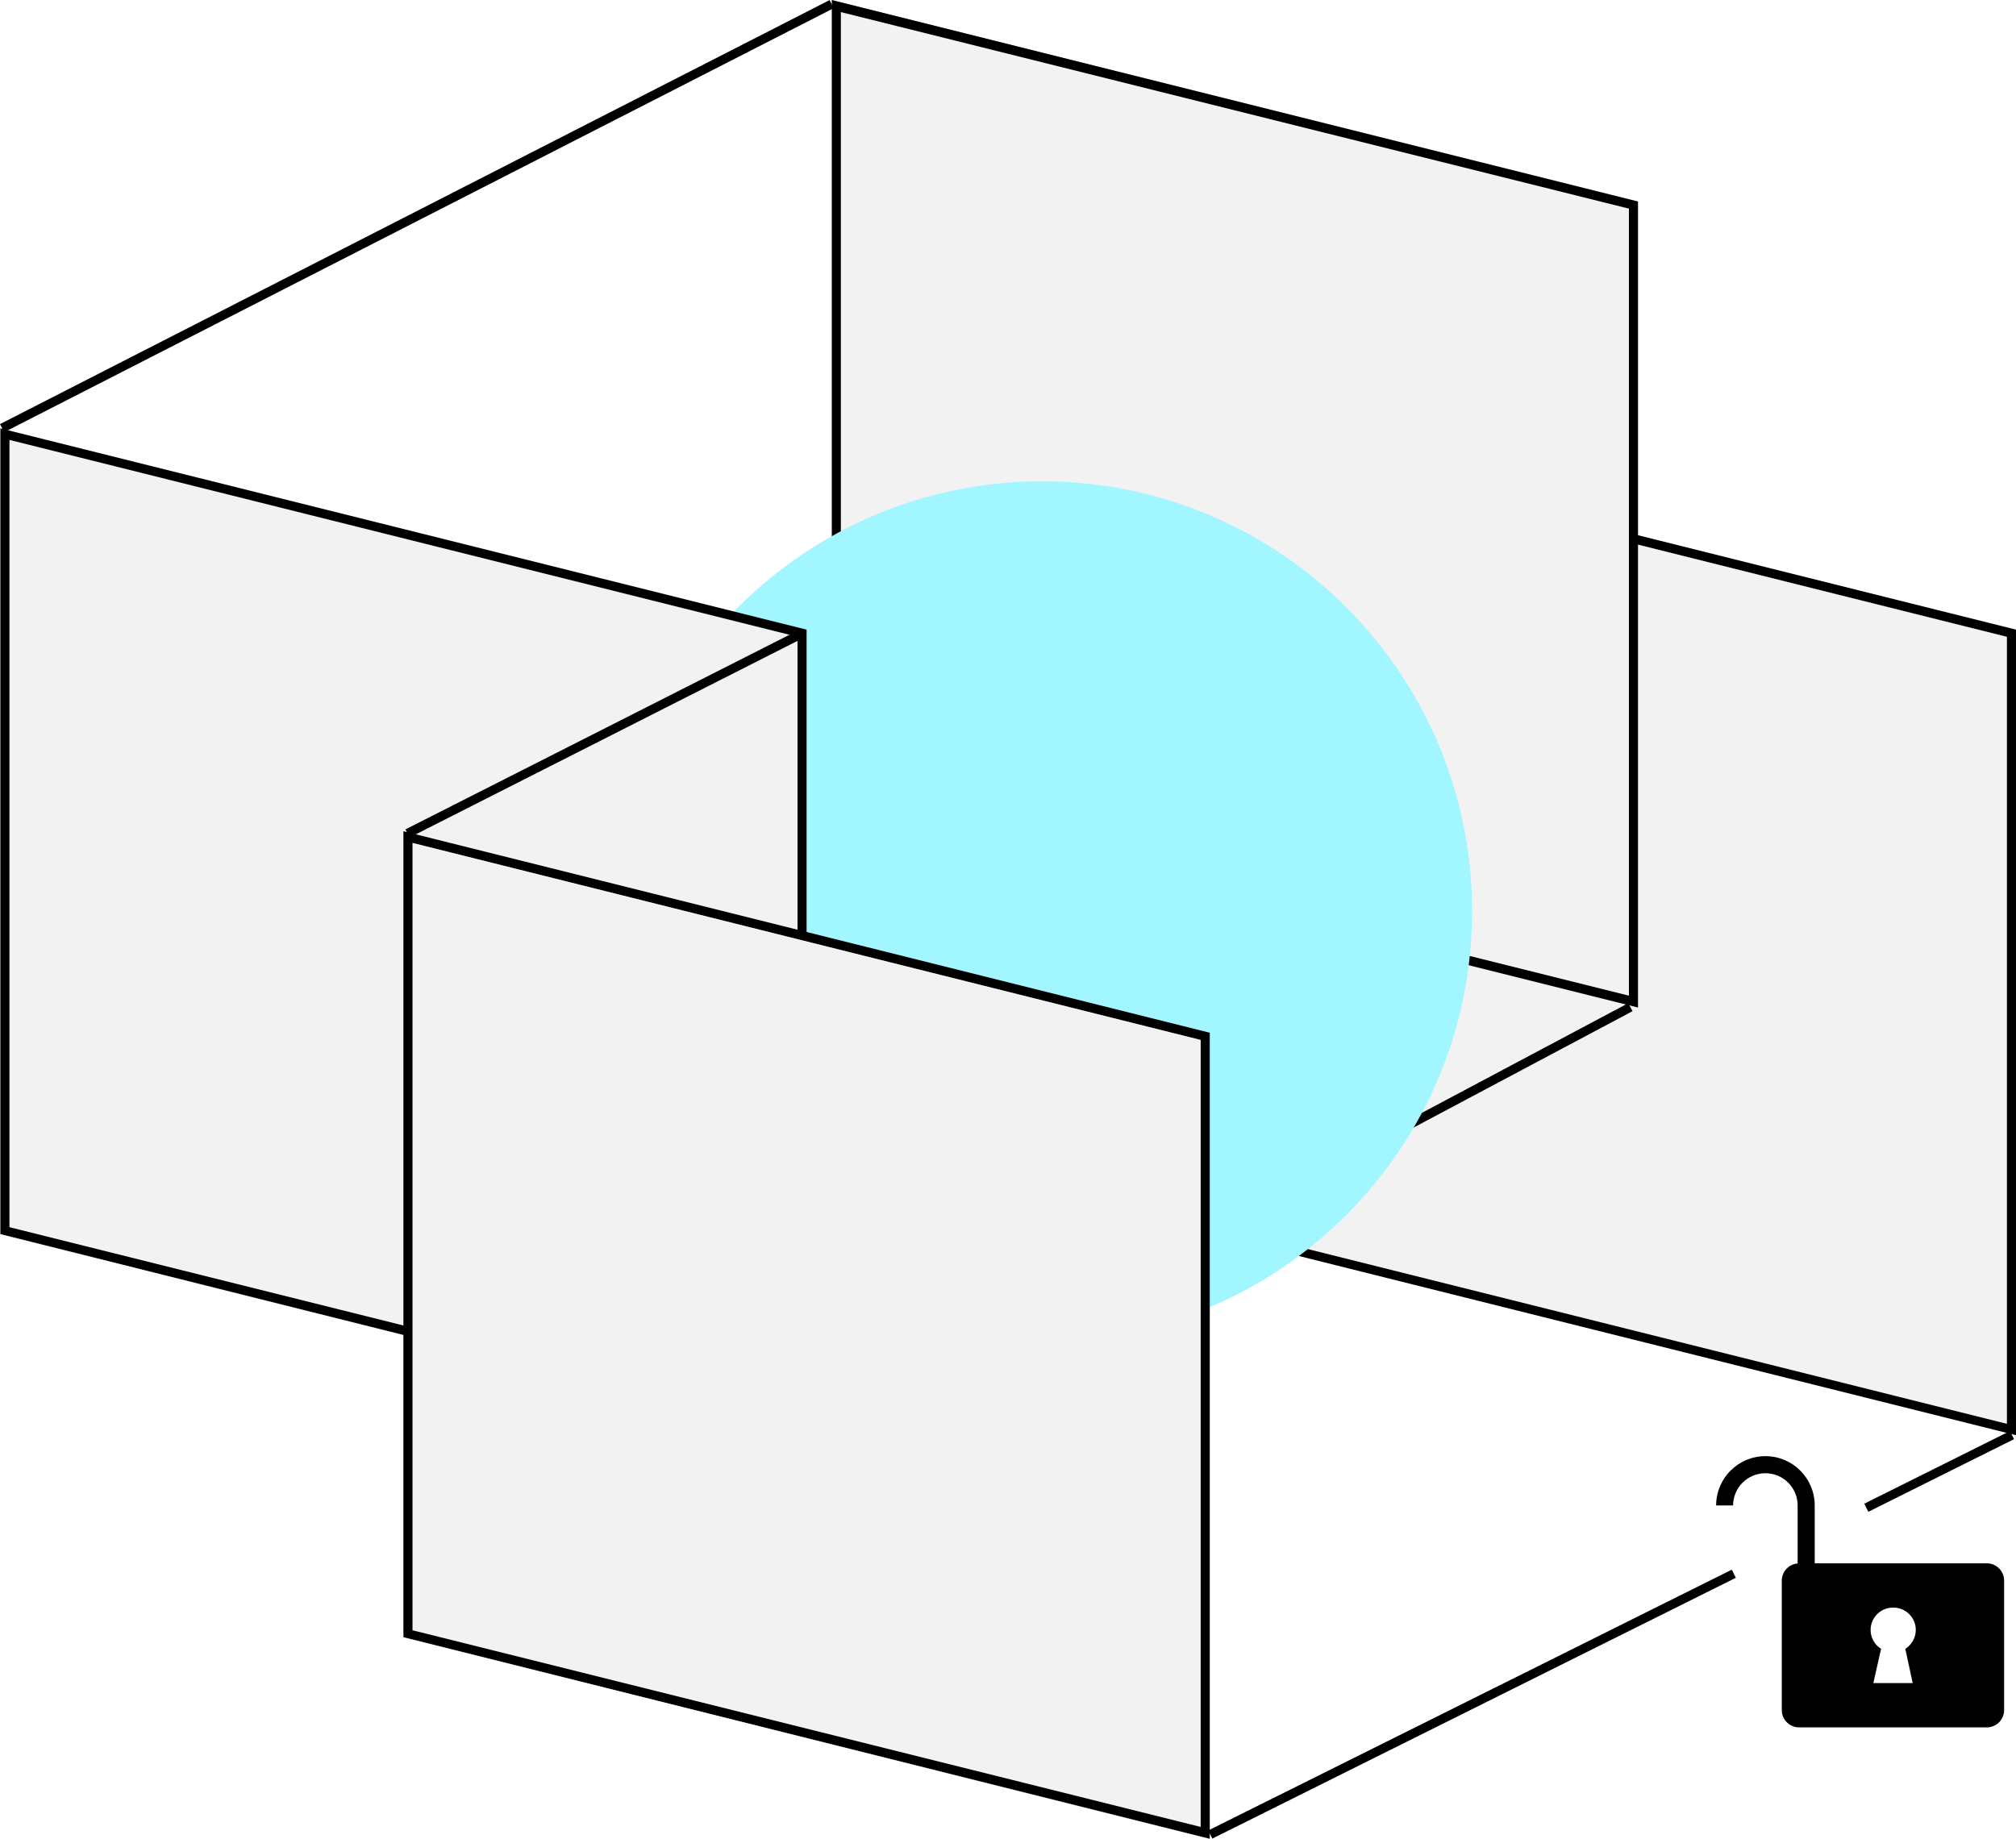
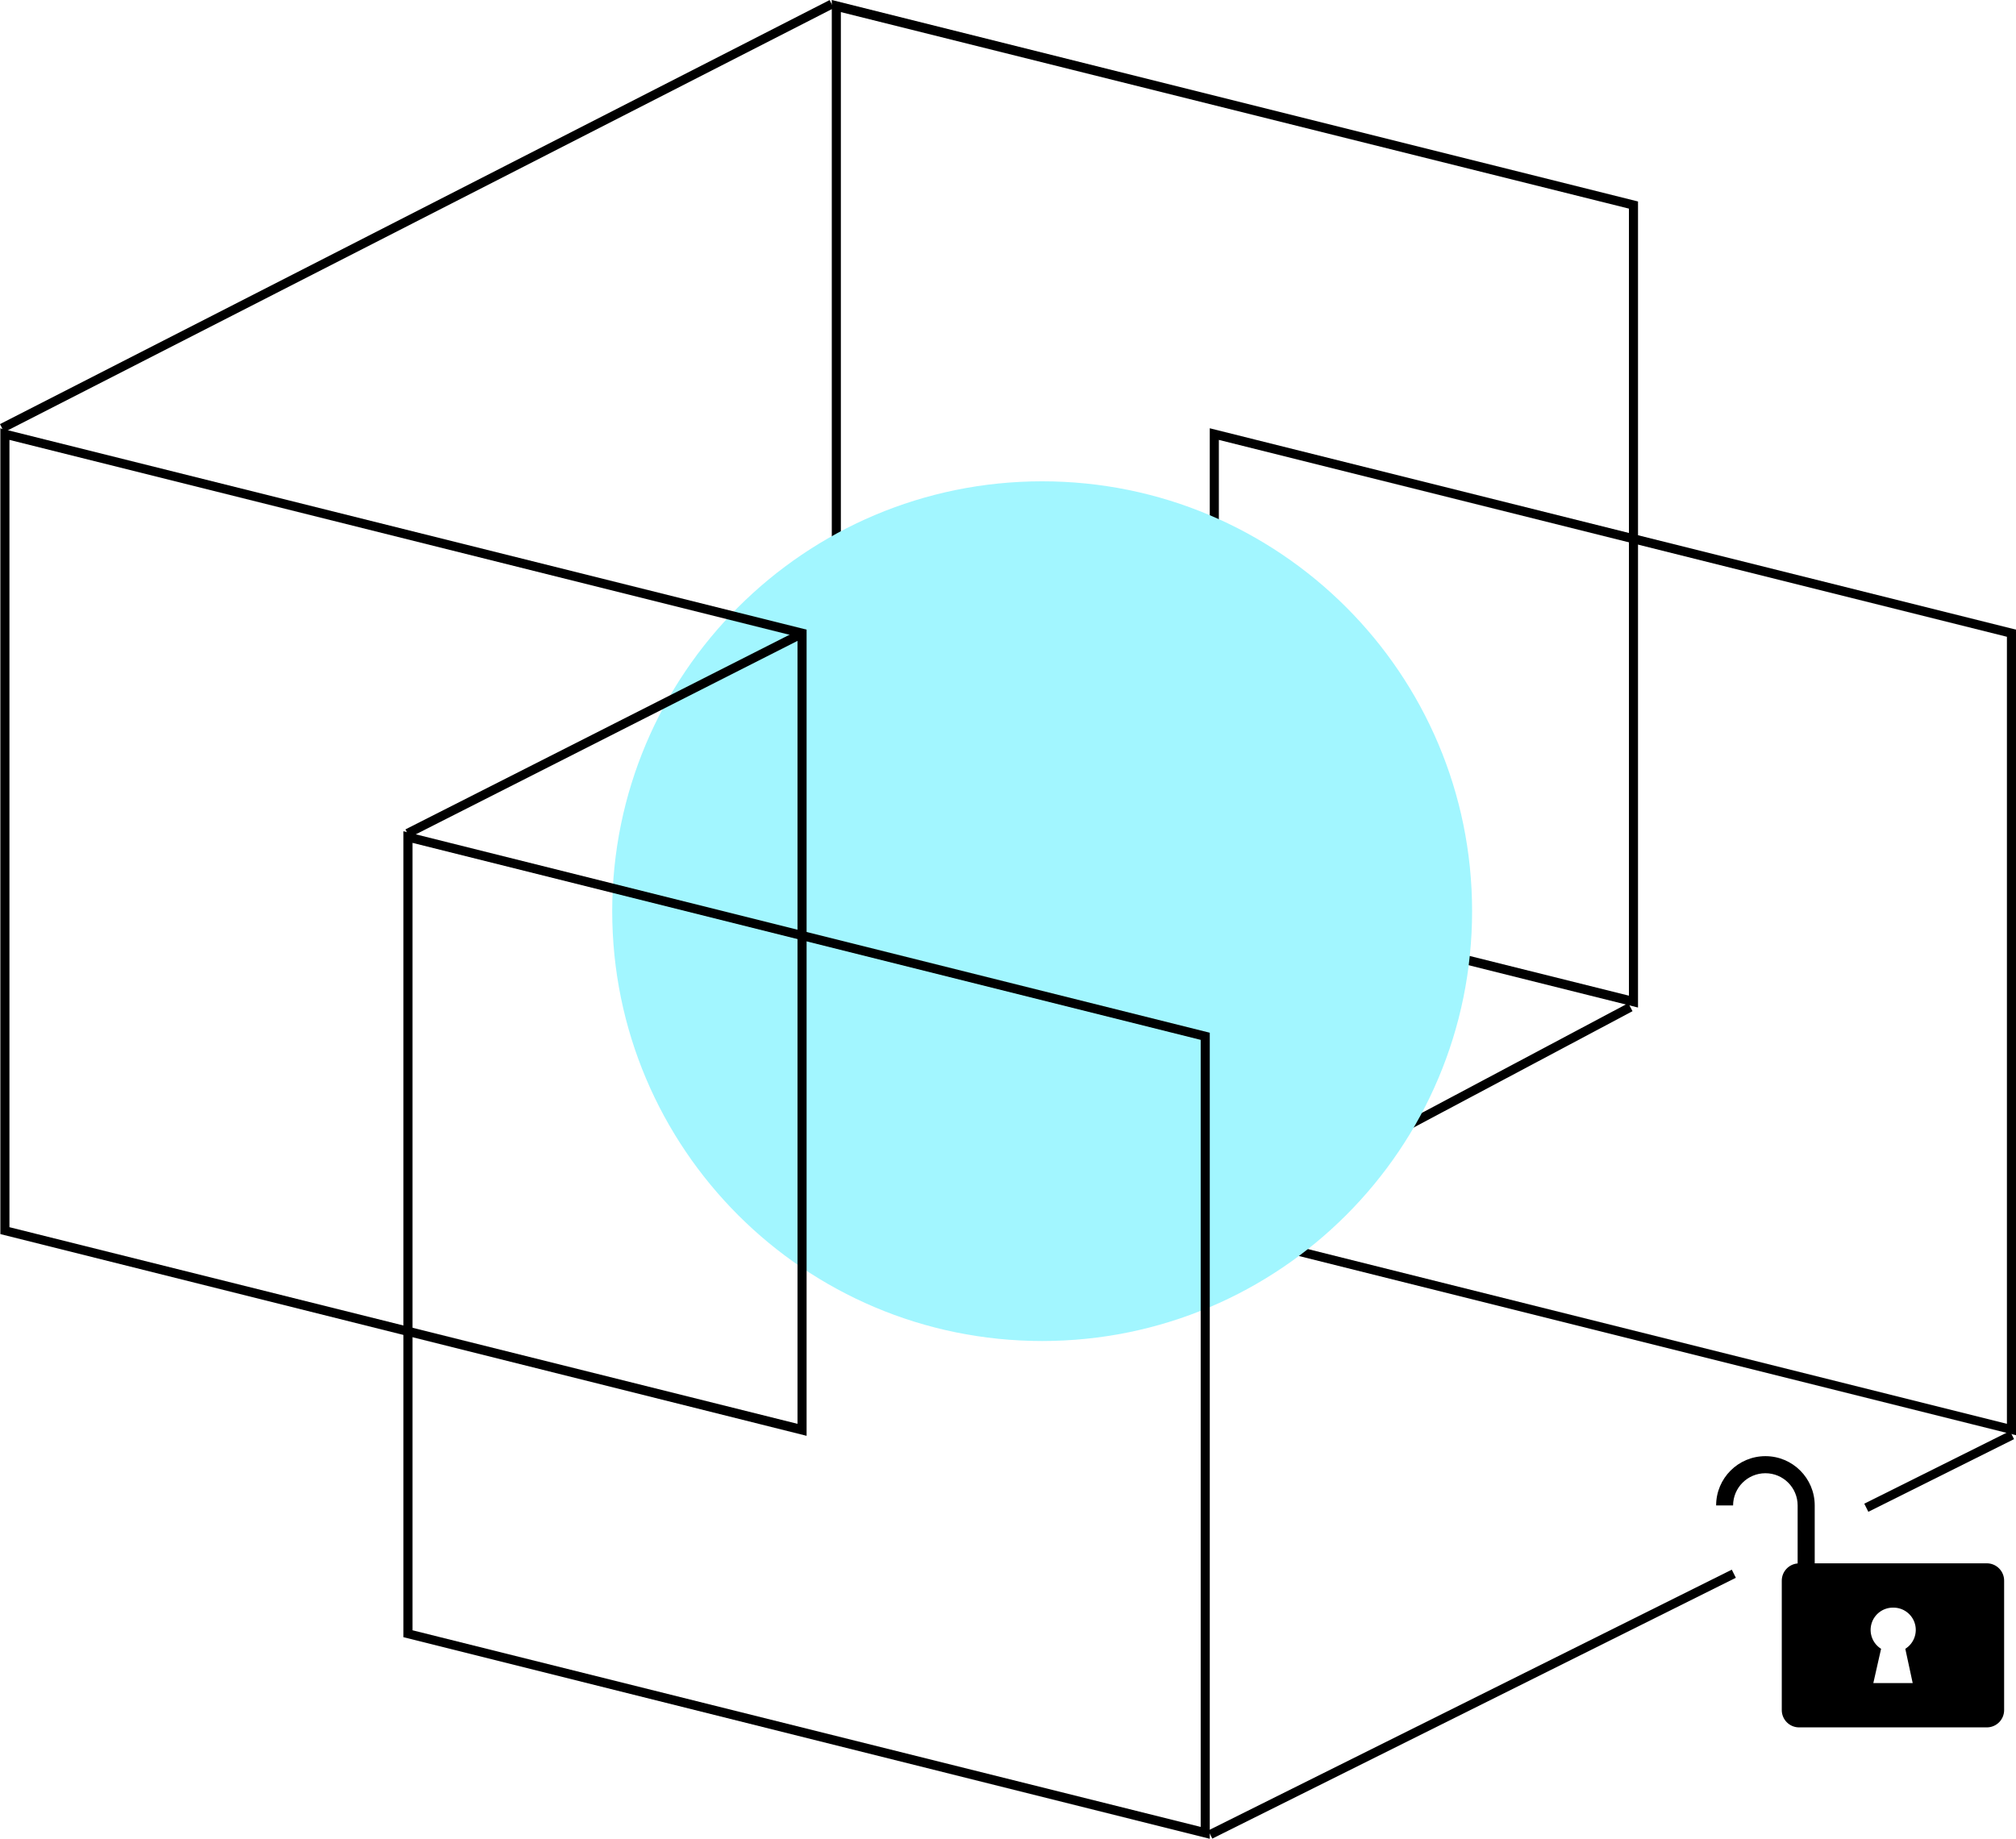
<svg xmlns="http://www.w3.org/2000/svg" viewBox="0 0 166.46 151.87">
  <defs>
    <style>
      .limitless-1,
      .limitless-2 {
-         fill: #f2f2f2;
+         fill: transparent;
      }

      .limitless-2,
      .limitless-3,
      .limitless-4,
      .limitless-7 {
        stroke: #000;
      }

      .limitless-2 {
        stroke-miterlimit: 10;
      }

      .limitless-2,
      .limitless-3,
      .limitless-4 {
        stroke-width: 0.75px;
      }

      .limitless-3,
      .limitless-4,
      .limitless-7 {
        stroke-linejoin: round;
      }

      .limitless-3 {
        fill: url(#linear-gradient--limitless);
      }

      .limitless-4,
      .limitless-6,
      .limitless-7 {
        fill: none;
      }

      .limitless-5 {
        fill: url(#radial-gradient);
      }

      .limitless-7 {
        stroke-linecap: round;
        stroke-width: 0;
      }
    </style>
    <linearGradient id="linear-gradient--limitless" x1="99.93" y1="140.74" x2="143.16" y2="140.74" gradientUnits="userSpaceOnUse">
      <stop offset="0" stop-color="#9e96ff" />
      <stop offset="1" stop-color="blue" />
    </linearGradient>
    <radialGradient id="radial-gradient" cx="120.9" cy="78.29" r="97.91" gradientUnits="userSpaceOnUse">
      <stop offset="0.23" stop-color="#a2f6ff" />
      <stop offset="1" stop-color="#a2f6ff" />
    </radialGradient>
  </defs>
  <g id="Layer_2" data-name="Layer 2">
    <g id="Layer_1-2" data-name="Layer 1">
      <polygon class="limitless-1" points="100.26 101.64 100.26 35.85 166.08 52.3 166.08 118.1 100.26 101.64" />
      <path d="M100.64,36.33l65.07,16.26v65l-65.07-16.27v-65m-.75-1v66.57l66.57,16.64V52L99.89,35.37Z" />
      <polygon class="limitless-1" points="69.06 66.28 69.06 0.48 134.88 16.94 134.88 82.73 69.06 66.28" />
      <path d="M69.43,1,134.5,17.23v65L69.43,66V1m-.75-1V66.57l66.57,16.64V16.64L68.68,0Z" />
      <line class="limitless-2" x1="154.1" y1="124.52" x2="166.13" y2="118.52" />
      <line class="limitless-3" x1="99.93" y1="151.51" x2="143.16" y2="129.97" />
      <line class="limitless-2" x1="100.16" y1="101.5" x2="134.62" y2="83.18" />
      <line class="limitless-4" x1="0.17" y1="35.36" x2="68.67" y2="0.34" />
      <circle class="limitless-5" cx="86.05" cy="75.25" r="35.5" />
      <polygon class="limitless-1" points="0.4 101.64 0.4 35.85 66.22 52.3 66.22 118.1 0.4 101.64" />
      <path d="M.78,36.33,65.85,52.59v65L.78,101.35v-65m-.75-1v66.57L66.6,118.58V52L0,35.37Z" />
      <polygon class="limitless-1" points="33.69 134.93 33.69 69.13 99.51 85.59 99.51 151.38 33.69 134.93" />
      <path d="M34.06,69.61,99.14,85.88v65L34.06,134.64v-65m-.75-1v66.57l66.58,16.65V85.29L33.31,68.65Z" />
      <path class="limitless-6" d="M158.15,134.61a1.85,1.85,0,0,0-3.69,0,1.82,1.82,0,0,0,.86,1.56l-.64,2.83h3.25l-.65-2.83A1.83,1.83,0,0,0,158.15,134.61Z" />
      <line class="limitless-7" x1="143.09" y1="124.33" x2="143.09" y2="124.33" />
      <path d="M164.05,129.11H149.84v-4.78a4.07,4.07,0,0,0-4.07-4.07h0a4.07,4.07,0,0,0-4.07,4.07h1.4a2.67,2.67,0,0,1,2.67-2.66h0a2.66,2.66,0,0,1,2.66,2.66v4.79a1.43,1.43,0,0,0-1.31,1.42v10.69a1.43,1.43,0,0,0,1.43,1.43h15.5a1.43,1.43,0,0,0,1.43-1.43V130.54A1.43,1.43,0,0,0,164.05,129.11ZM157.93,139h-3.25l.64-2.83a1.84,1.84,0,0,1,1-3.4,1.84,1.84,0,0,1,1,3.4Z" />
      <line class="limitless-4" x1="33.65" y1="68.83" x2="66.26" y2="52.3" />
    </g>
  </g>
</svg>
